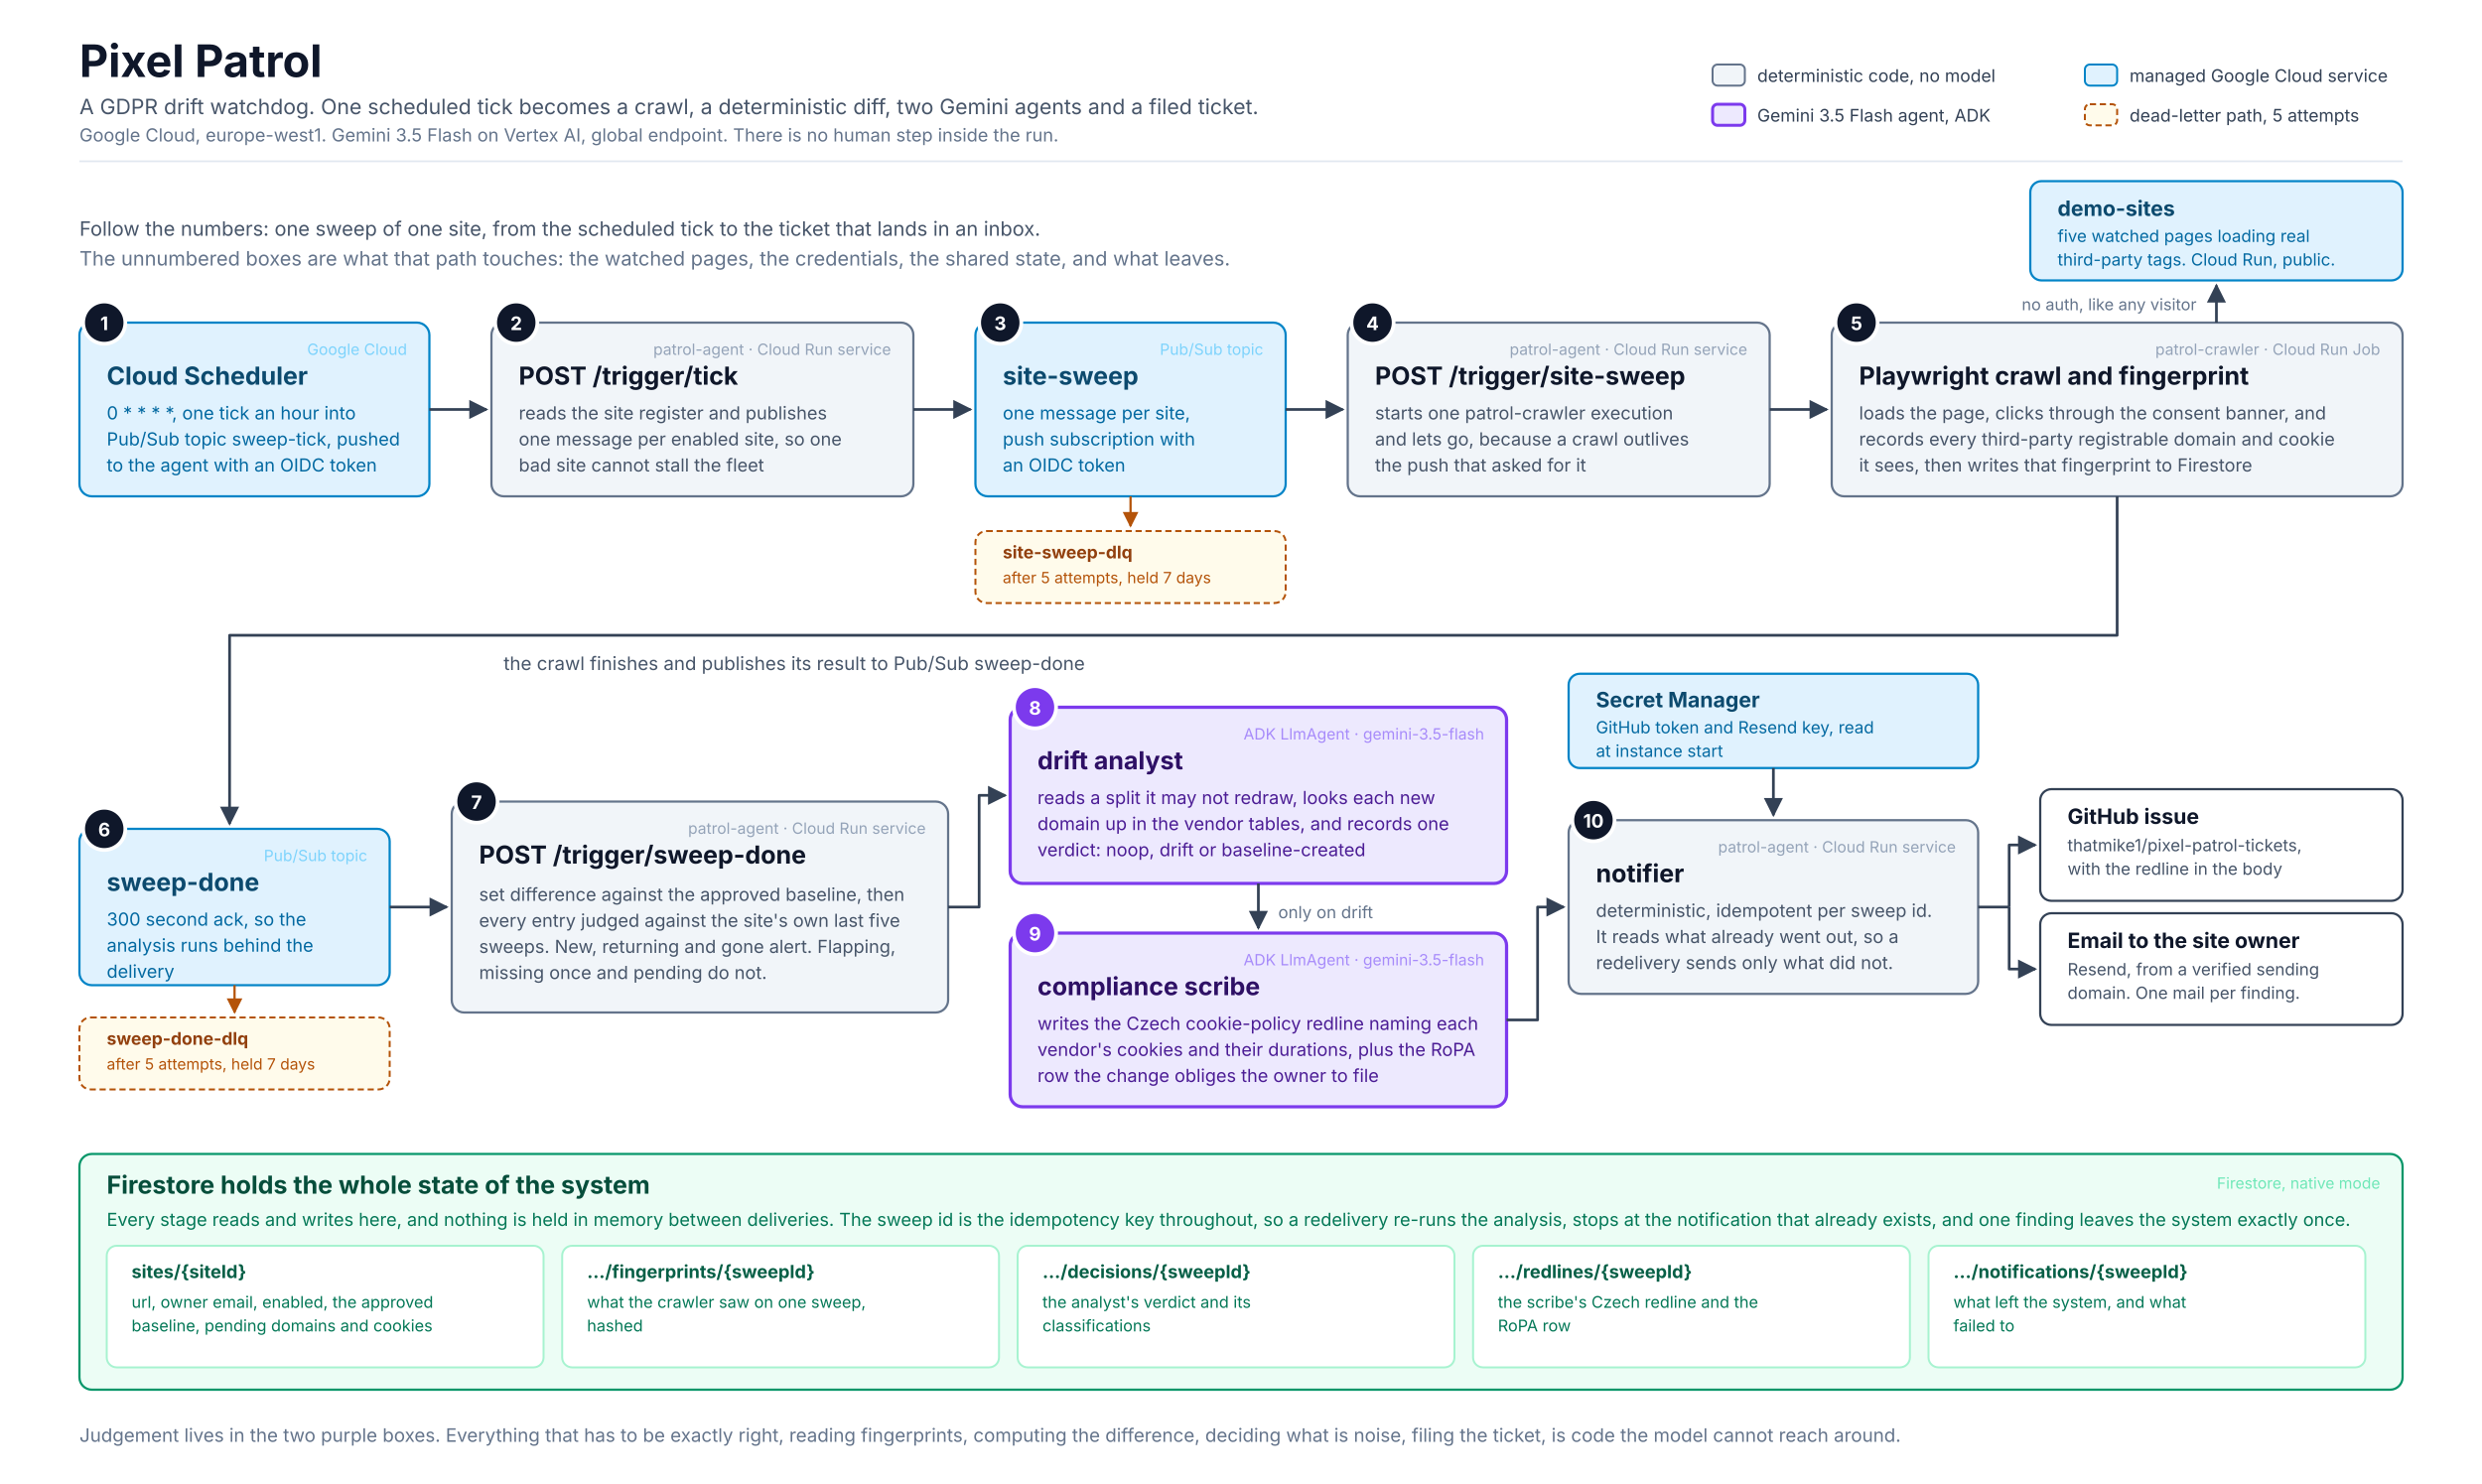
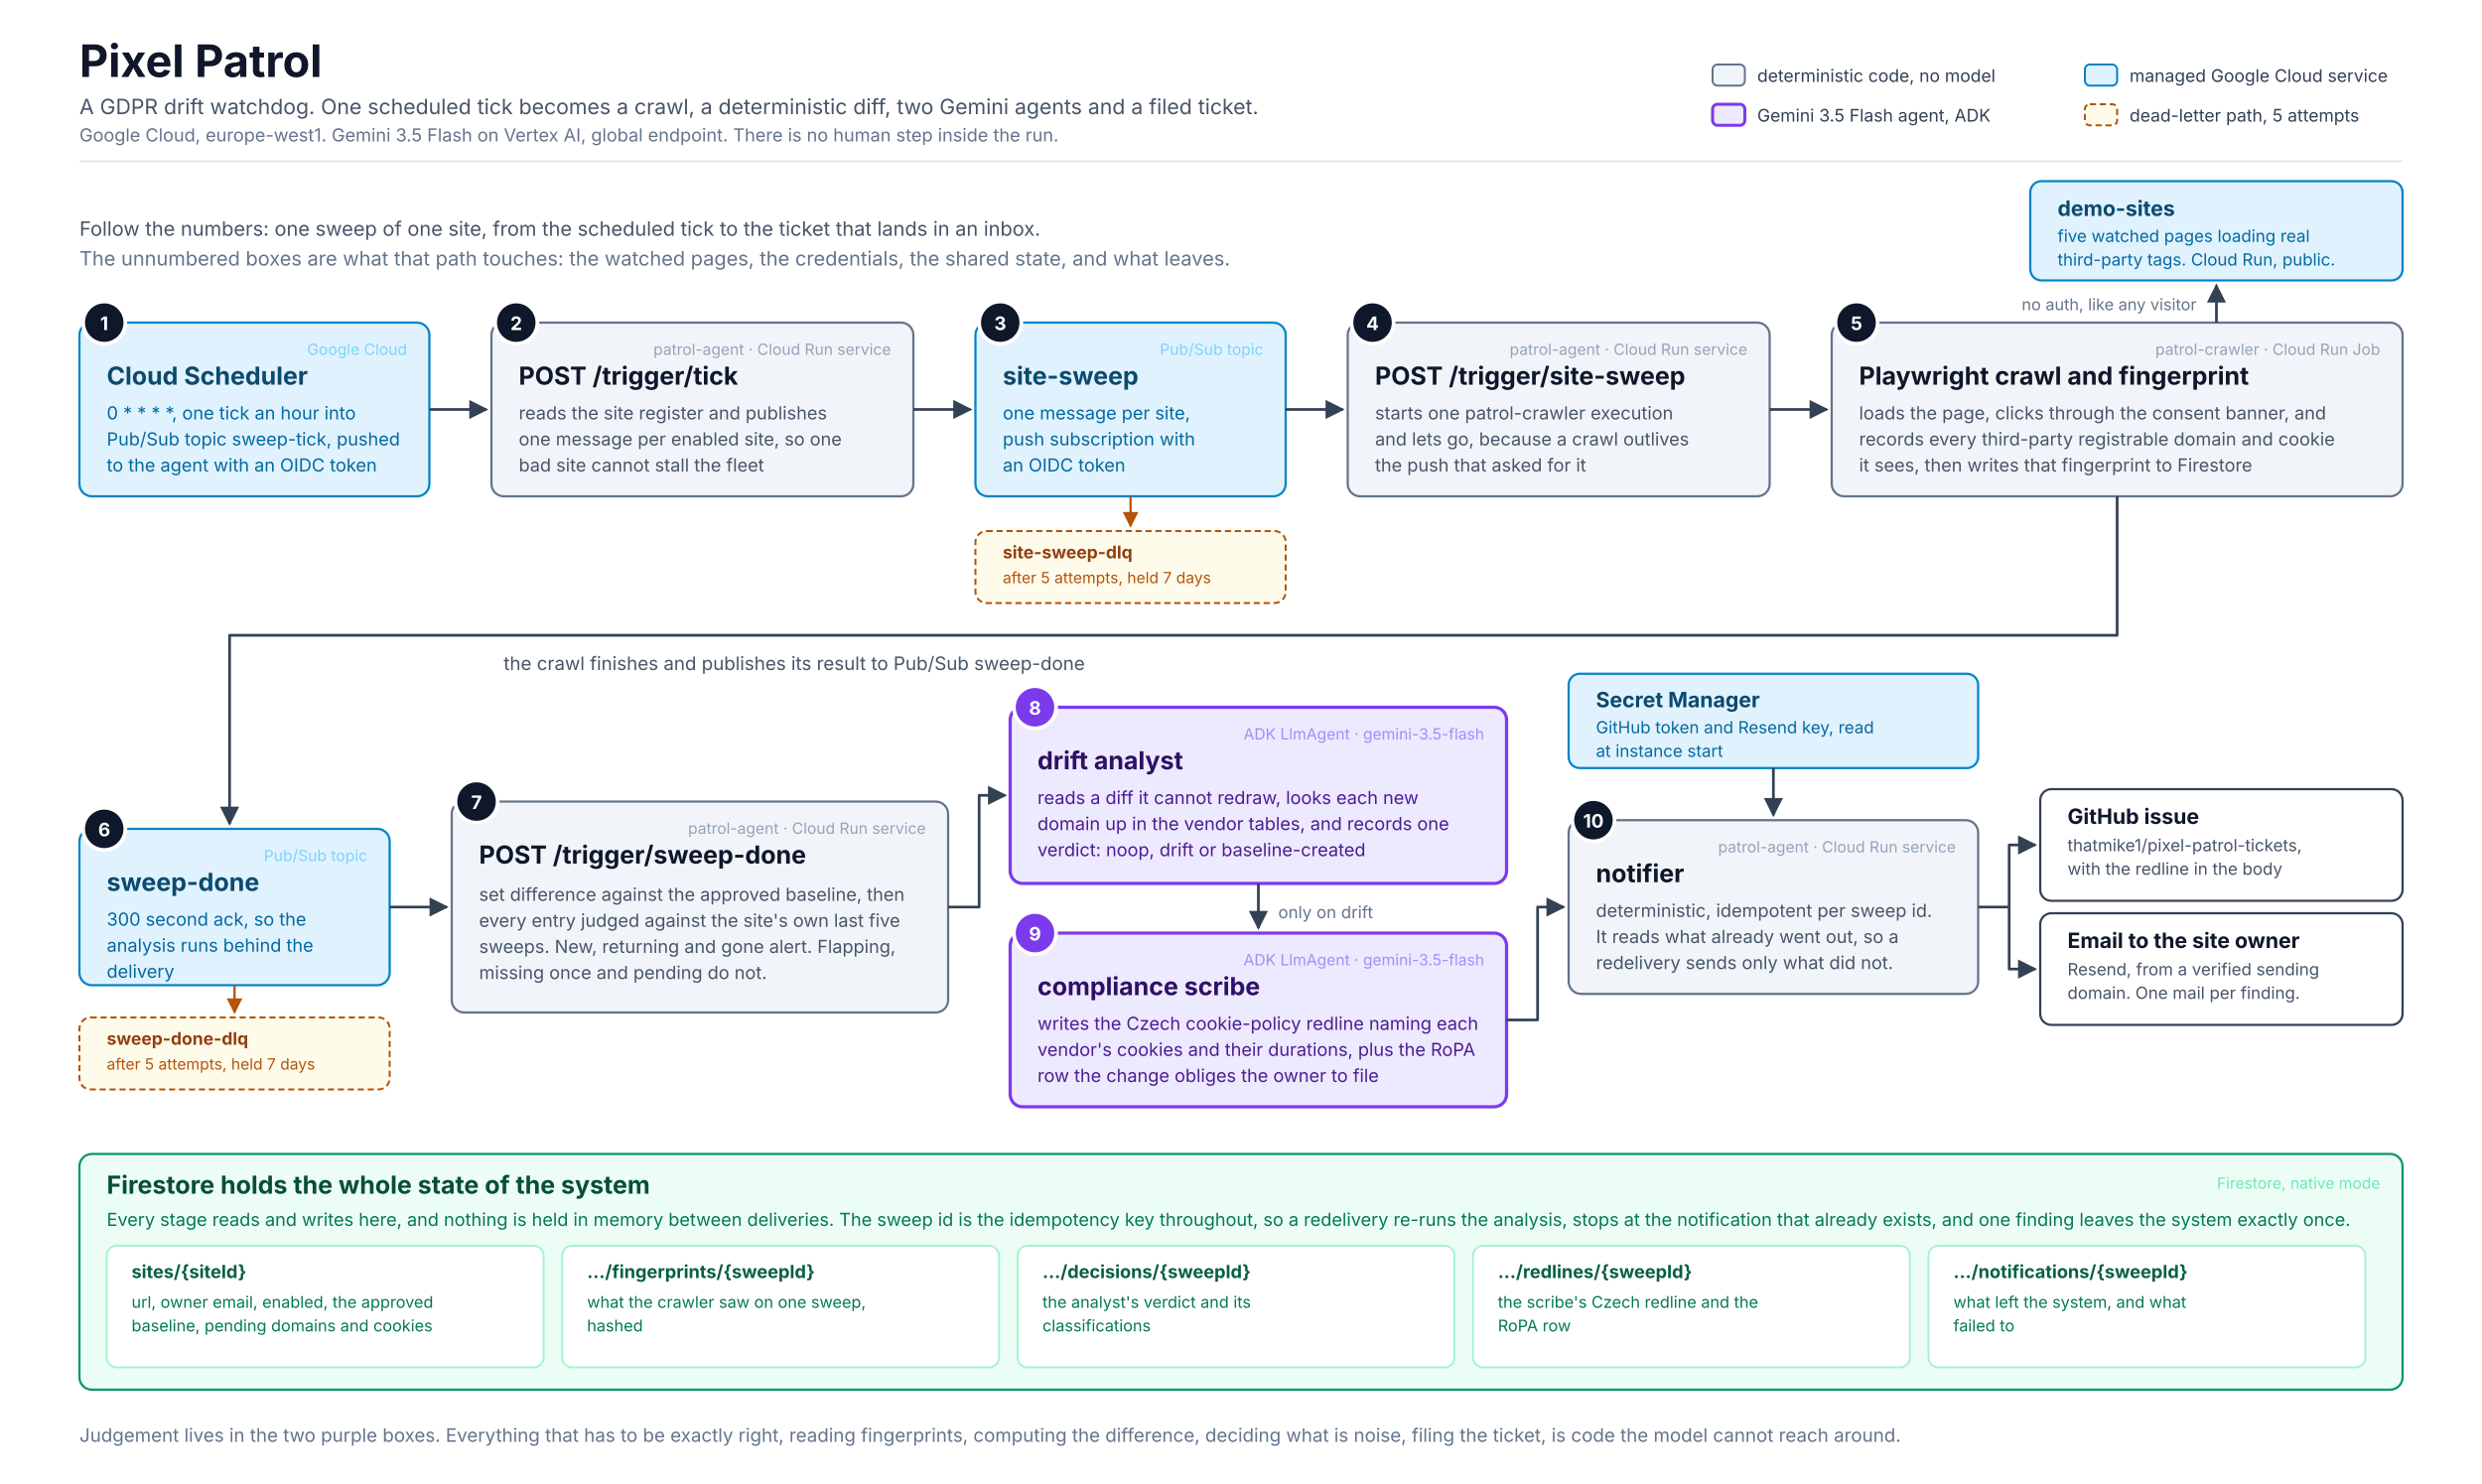
<svg xmlns="http://www.w3.org/2000/svg" viewBox="0 0 2000 1196" width="2000" height="1196" font-family="Inter, 'Liberation Sans', Arial, Helvetica, sans-serif">
  <defs>
    <marker id="a" viewBox="0 0 10 10" refX="9" refY="5" markerWidth="7" markerHeight="7" orient="auto-start-reverse">
      <path d="M 0 0 L 10 5 L 0 10 z" fill="#334155" />
    </marker>
    <marker id="a-amber" viewBox="0 0 10 10" refX="9" refY="5" markerWidth="7" markerHeight="7" orient="auto-start-reverse">
      <path d="M 0 0 L 10 5 L 0 10 z" fill="#b45309" />
    </marker>
  </defs>
  <rect x="0" y="0" width="2000" height="1196" fill="#ffffff" />
  <text x="64" y="62" font-size="36" font-weight="700" fill="#0f172a">Pixel Patrol</text>
  <text x="64" y="92" font-size="17" fill="#475569">A GDPR drift watchdog. One scheduled tick becomes a crawl, a deterministic diff, two Gemini agents and a filed ticket.</text>
  <text x="64" y="114" font-size="14.5" fill="#64748b">Google Cloud, europe-west1. Gemini 3.5 Flash on Vertex AI, global endpoint. There is no human step inside the run.</text>
  <g font-size="14" fill="#334155">
    <rect x="1380" y="52" width="26" height="17" rx="4" fill="#f1f5f9" stroke="#64748b" stroke-width="1.6" />
    <text x="1416" y="66">deterministic code, no model</text>
    <rect x="1380" y="84" width="26" height="17" rx="4" fill="#ede9fe" stroke="#7c3aed" stroke-width="2.4" />
    <text x="1416" y="98">Gemini 3.5 Flash agent, ADK</text>
    <rect x="1680" y="52" width="26" height="17" rx="4" fill="#e0f2fe" stroke="#0284c7" stroke-width="1.6" />
    <text x="1716" y="66">managed Google Cloud service</text>
    <rect x="1680" y="84" width="26" height="17" rx="4" fill="#fffbeb" stroke="#b45309" stroke-width="1.6" stroke-dasharray="5 3" />
    <text x="1716" y="98">dead-letter path, 5 attempts</text>
  </g>
  <line x1="64" y1="130" x2="1936" y2="130" stroke="#e2e8f0" stroke-width="1.4" />
  <text x="64" y="190" font-size="16" fill="#475569">Follow the numbers: one sweep of one site, from the scheduled tick to the ticket that lands in an inbox.</text>
  <text x="64" y="214" font-size="16" fill="#64748b">The unnumbered boxes are what that path touches: the watched pages, the credentials, the shared state, and what leaves.</text>
  <rect x="64" y="260" width="282" height="140" rx="10" fill="#e0f2fe" stroke="#0284c7" stroke-width="1.8" />
  <text x="328" y="286" font-size="12.5" fill="#7dd3fc" text-anchor="end">Google Cloud</text>
  <text x="86" y="310" font-size="20" font-weight="700" fill="#0c4a6e">Cloud Scheduler</text>
  <text x="86" y="338" font-size="14.5" fill="#0369a1">0 * * * *, one tick an hour into</text>
  <text x="86" y="359" font-size="14.5" fill="#0369a1">Pub/Sub topic sweep-tick, pushed</text>
  <text x="86" y="380" font-size="14.5" fill="#0369a1">to the agent with an OIDC token</text>
  <rect x="396" y="260" width="340" height="140" rx="10" fill="#f1f5f9" stroke="#64748b" stroke-width="1.8" />
  <text x="718" y="286" font-size="12.5" fill="#94a3b8" text-anchor="end">patrol-agent · Cloud Run service</text>
  <text x="418" y="310" font-size="20" font-weight="700" fill="#0f172a">POST /trigger/tick</text>
  <text x="418" y="338" font-size="14.5" fill="#475569">reads the site register and publishes</text>
  <text x="418" y="359" font-size="14.5" fill="#475569">one message per enabled site, so one</text>
  <text x="418" y="380" font-size="14.5" fill="#475569">bad site cannot stall the fleet</text>
  <rect x="786" y="260" width="250" height="140" rx="10" fill="#e0f2fe" stroke="#0284c7" stroke-width="1.8" />
  <text x="1018" y="286" font-size="12.5" fill="#7dd3fc" text-anchor="end">Pub/Sub topic</text>
  <text x="808" y="310" font-size="20" font-weight="700" fill="#0c4a6e">site-sweep</text>
  <text x="808" y="338" font-size="14.5" fill="#0369a1">one message per site,</text>
  <text x="808" y="359" font-size="14.5" fill="#0369a1">push subscription with</text>
  <text x="808" y="380" font-size="14.5" fill="#0369a1">an OIDC token</text>
  <rect x="786" y="428" width="250" height="58" rx="9" fill="#fffbeb" stroke="#b45309" stroke-width="1.6" stroke-dasharray="5 3" />
  <text x="808" y="450" font-size="14" font-weight="700" fill="#92400e">site-sweep-dlq</text>
  <text x="808" y="470" font-size="12.5" fill="#b45309">after 5 attempts, held 7 days</text>
  <rect x="1086" y="260" width="340" height="140" rx="10" fill="#f1f5f9" stroke="#64748b" stroke-width="1.8" />
  <text x="1408" y="286" font-size="12.5" fill="#94a3b8" text-anchor="end">patrol-agent · Cloud Run service</text>
  <text x="1108" y="310" font-size="20" font-weight="700" fill="#0f172a">POST /trigger/site-sweep</text>
  <text x="1108" y="338" font-size="14.5" fill="#475569">starts one patrol-crawler execution</text>
  <text x="1108" y="359" font-size="14.5" fill="#475569">and lets go, because a crawl outlives</text>
  <text x="1108" y="380" font-size="14.5" fill="#475569">the push that asked for it</text>
  <rect x="1476" y="260" width="460" height="140" rx="10" fill="#f1f5f9" stroke="#64748b" stroke-width="1.8" />
  <text x="1918" y="286" font-size="12.5" fill="#94a3b8" text-anchor="end">patrol-crawler · Cloud Run Job</text>
  <text x="1498" y="310" font-size="20" font-weight="700" fill="#0f172a">Playwright crawl and fingerprint</text>
  <text x="1498" y="338" font-size="14.5" fill="#475569">loads the page, clicks through the consent banner, and</text>
  <text x="1498" y="359" font-size="14.5" fill="#475569">records every third-party registrable domain and cookie</text>
  <text x="1498" y="380" font-size="14.5" fill="#475569">it sees, then writes that fingerprint to Firestore</text>
  <rect x="1636" y="146" width="300" height="80" rx="9" fill="#e0f2fe" stroke="#0284c7" stroke-width="1.8" />
  <text x="1658" y="174" font-size="17" font-weight="700" fill="#0c4a6e">demo-sites</text>
  <text x="1658" y="195" font-size="13.5" fill="#0369a1">five watched pages loading real</text>
  <text x="1658" y="214" font-size="13.5" fill="#0369a1">third-party tags. Cloud Run, public.</text>
  <g stroke="#334155" stroke-width="2.2" fill="none" stroke-linejoin="round">
    <path d="M 346 330 L 392 330" marker-end="url(#a)" />
    <path d="M 736 330 L 782 330" marker-end="url(#a)" />
    <path d="M 1036 330 L 1082 330" marker-end="url(#a)" />
    <path d="M 1426 330 L 1472 330" marker-end="url(#a)" />
    <path d="M 1786 260 L 1786 230" marker-end="url(#a)" />
  </g>
  <text x="1770" y="250" font-size="13" fill="#64748b" text-anchor="end">no auth, like any visitor</text>
  <path d="M 911 400 L 911 424" stroke="#b45309" stroke-width="1.8" fill="none" marker-end="url(#a-amber)" />
  <path d="M 1706 400 L 1706 512 L 185 512 L 185 664" stroke="#334155" stroke-width="2.2" fill="none" stroke-linejoin="round" marker-end="url(#a)" />
  <text x="640" y="540" font-size="15" fill="#475569" text-anchor="middle">the crawl finishes and publishes its result to Pub/Sub sweep-done</text>
  <rect x="64" y="668" width="250" height="126" rx="10" fill="#e0f2fe" stroke="#0284c7" stroke-width="1.8" />
  <text x="296" y="694" font-size="12.5" fill="#7dd3fc" text-anchor="end">Pub/Sub topic</text>
  <text x="86" y="718" font-size="20" font-weight="700" fill="#0c4a6e">sweep-done</text>
  <text x="86" y="746" font-size="14.5" fill="#0369a1">300 second ack, so the</text>
  <text x="86" y="767" font-size="14.5" fill="#0369a1">analysis runs behind the</text>
  <text x="86" y="788" font-size="14.5" fill="#0369a1">delivery</text>
  <rect x="64" y="820" width="250" height="58" rx="9" fill="#fffbeb" stroke="#b45309" stroke-width="1.6" stroke-dasharray="5 3" />
  <text x="86" y="842" font-size="14" font-weight="700" fill="#92400e">sweep-done-dlq</text>
  <text x="86" y="862" font-size="12.5" fill="#b45309">after 5 attempts, held 7 days</text>
  <rect x="364" y="646" width="400" height="170" rx="10" fill="#f1f5f9" stroke="#64748b" stroke-width="1.8" />
  <text x="746" y="672" font-size="12.5" fill="#94a3b8" text-anchor="end">patrol-agent · Cloud Run service</text>
  <text x="386" y="696" font-size="20" font-weight="700" fill="#0f172a">POST /trigger/sweep-done</text>
  <text x="386" y="726" font-size="14.5" fill="#475569">set difference against the approved baseline, then</text>
  <text x="386" y="747" font-size="14.5" fill="#475569">every entry judged against the site's own last five</text>
  <text x="386" y="768" font-size="14.5" fill="#475569">sweeps. New, returning and gone alert. Flapping,</text>
  <text x="386" y="789" font-size="14.5" fill="#475569">missing once and pending do not.</text>
  <rect x="814" y="570" width="400" height="142" rx="10" fill="#ede9fe" stroke="#7c3aed" stroke-width="2.6" />
  <text x="1196" y="596" font-size="12.5" fill="#a78bfa" text-anchor="end">ADK LlmAgent · gemini-3.5-flash</text>
  <text x="836" y="620" font-size="20" font-weight="700" fill="#2e1065">drift analyst</text>
-   <text x="836" y="648" font-size="14.5" fill="#4c1d95">reads a split it may not redraw, looks each new</text>
+   <text x="836" y="648" font-size="14.5" fill="#4c1d95">reads a diff it cannot redraw, looks each new</text>
  <text x="836" y="669" font-size="14.5" fill="#4c1d95">domain up in the vendor tables, and records one</text>
  <text x="836" y="690" font-size="14.5" fill="#4c1d95">verdict: noop, drift or baseline-created</text>
  <rect x="814" y="752" width="400" height="140" rx="10" fill="#ede9fe" stroke="#7c3aed" stroke-width="2.6" />
  <text x="1196" y="778" font-size="12.5" fill="#a78bfa" text-anchor="end">ADK LlmAgent · gemini-3.5-flash</text>
  <text x="836" y="802" font-size="20" font-weight="700" fill="#2e1065">compliance scribe</text>
  <text x="836" y="830" font-size="14.5" fill="#4c1d95">writes the Czech cookie-policy redline naming each</text>
  <text x="836" y="851" font-size="14.5" fill="#4c1d95">vendor's cookies and their durations, plus the RoPA</text>
  <text x="836" y="872" font-size="14.5" fill="#4c1d95">row the change obliges the owner to file</text>
  <rect x="1264" y="661" width="330" height="140" rx="10" fill="#f1f5f9" stroke="#64748b" stroke-width="1.8" />
  <text x="1576" y="687" font-size="12.5" fill="#94a3b8" text-anchor="end">patrol-agent · Cloud Run service</text>
  <text x="1286" y="711" font-size="20" font-weight="700" fill="#0f172a">notifier</text>
  <text x="1286" y="739" font-size="14.5" fill="#475569">deterministic, idempotent per sweep id.</text>
  <text x="1286" y="760" font-size="14.5" fill="#475569">It reads what already went out, so a</text>
  <text x="1286" y="781" font-size="14.5" fill="#475569">redelivery sends only what did not.</text>
  <rect x="1264" y="543" width="330" height="76" rx="9" fill="#e0f2fe" stroke="#0284c7" stroke-width="1.8" />
  <text x="1286" y="570" font-size="17" font-weight="700" fill="#0c4a6e">Secret Manager</text>
  <text x="1286" y="591" font-size="13.5" fill="#0369a1">GitHub token and Resend key, read</text>
  <text x="1286" y="610" font-size="13.5" fill="#0369a1">at instance start</text>
  <rect x="1644" y="636" width="292" height="90" rx="9" fill="#ffffff" stroke="#334155" stroke-width="1.8" />
  <text x="1666" y="664" font-size="17" font-weight="700" fill="#0f172a">GitHub issue</text>
  <text x="1666" y="686" font-size="13.5" fill="#475569">thatmike1/pixel-patrol-tickets,</text>
  <text x="1666" y="705" font-size="13.5" fill="#475569">with the redline in the body</text>
  <rect x="1644" y="736" width="292" height="90" rx="9" fill="#ffffff" stroke="#334155" stroke-width="1.8" />
  <text x="1666" y="764" font-size="17" font-weight="700" fill="#0f172a">Email to the site owner</text>
  <text x="1666" y="786" font-size="13.5" fill="#475569">Resend, from a verified sending</text>
  <text x="1666" y="805" font-size="13.5" fill="#475569">domain. One mail per finding.</text>
  <g stroke="#334155" stroke-width="2.2" fill="none" stroke-linejoin="round">
    <path d="M 314 731 L 360 731" marker-end="url(#a)" />
    <path d="M 764 731 L 789 731 L 789 641 L 810 641" marker-end="url(#a)" />
    <path d="M 1014 712 L 1014 748" marker-end="url(#a)" />
    <path d="M 1214 822 L 1239 822 L 1239 731 L 1260 731" marker-end="url(#a)" />
    <path d="M 1594 731 L 1619 731" />
    <path d="M 1619 731 L 1619 681 L 1640 681" marker-end="url(#a)" />
    <path d="M 1619 731 L 1619 781 L 1640 781" marker-end="url(#a)" />
    <path d="M 1429 619 L 1429 657" marker-end="url(#a)" />
  </g>
  <text x="1030" y="740" font-size="13.5" fill="#64748b">only on drift</text>
  <path d="M 189 794 L 189 816" stroke="#b45309" stroke-width="1.8" fill="none" marker-end="url(#a-amber)" />
  <rect x="64" y="930" width="1872" height="190" rx="10" fill="#ecfdf5" stroke="#059669" stroke-width="1.8" />
  <text x="1918" y="958" font-size="12.5" fill="#6ee7b7" text-anchor="end">Firestore, native mode</text>
  <text x="86" y="962" font-size="20" font-weight="700" fill="#064e3b">Firestore holds the whole state of the system</text>
  <text x="86" y="988" font-size="14.5" fill="#047857">Every stage reads and writes here, and nothing is held in memory between deliveries. The sweep id is the idempotency key throughout, so a redelivery re-runs the analysis, stops at the notification that already exists, and one finding leaves the system exactly once.</text>
  <g>
    <rect x="86" y="1004" width="352" height="98" rx="8" fill="#ffffff" stroke="#a7f3d0" stroke-width="1.6" />
    <text x="106" y="1030" font-size="14.5" font-weight="700" fill="#065f46">sites/{siteId}</text>
    <text x="106" y="1054" font-size="13" fill="#047857">url, owner email, enabled, the approved</text>
    <text x="106" y="1073" font-size="13" fill="#047857">baseline, pending domains and cookies</text>
    <rect x="453" y="1004" width="352" height="98" rx="8" fill="#ffffff" stroke="#a7f3d0" stroke-width="1.6" />
    <text x="473" y="1030" font-size="14.5" font-weight="700" fill="#065f46">…/fingerprints/{sweepId}</text>
    <text x="473" y="1054" font-size="13" fill="#047857">what the crawler saw on one sweep,</text>
    <text x="473" y="1073" font-size="13" fill="#047857">hashed</text>
    <rect x="820" y="1004" width="352" height="98" rx="8" fill="#ffffff" stroke="#a7f3d0" stroke-width="1.6" />
    <text x="840" y="1030" font-size="14.5" font-weight="700" fill="#065f46">…/decisions/{sweepId}</text>
    <text x="840" y="1054" font-size="13" fill="#047857">the analyst's verdict and its</text>
    <text x="840" y="1073" font-size="13" fill="#047857">classifications</text>
    <rect x="1187" y="1004" width="352" height="98" rx="8" fill="#ffffff" stroke="#a7f3d0" stroke-width="1.6" />
    <text x="1207" y="1030" font-size="14.5" font-weight="700" fill="#065f46">…/redlines/{sweepId}</text>
    <text x="1207" y="1054" font-size="13" fill="#047857">the scribe's Czech redline and the</text>
    <text x="1207" y="1073" font-size="13" fill="#047857">RoPA row</text>
    <rect x="1554" y="1004" width="352" height="98" rx="8" fill="#ffffff" stroke="#a7f3d0" stroke-width="1.6" />
    <text x="1574" y="1030" font-size="14.5" font-weight="700" fill="#065f46">…/notifications/{sweepId}</text>
    <text x="1574" y="1054" font-size="13" fill="#047857">what left the system, and what</text>
    <text x="1574" y="1073" font-size="13" fill="#047857">failed to</text>
  </g>
  <g font-size="15" font-weight="700" text-anchor="middle">
    <circle cx="84" cy="260" r="17" fill="#0f172a" stroke="#ffffff" stroke-width="3" />
    <text x="84" y="266" fill="#ffffff">1</text>
    <circle cx="416" cy="260" r="17" fill="#0f172a" stroke="#ffffff" stroke-width="3" />
    <text x="416" y="266" fill="#ffffff">2</text>
    <circle cx="806" cy="260" r="17" fill="#0f172a" stroke="#ffffff" stroke-width="3" />
    <text x="806" y="266" fill="#ffffff">3</text>
    <circle cx="1106" cy="260" r="17" fill="#0f172a" stroke="#ffffff" stroke-width="3" />
    <text x="1106" y="266" fill="#ffffff">4</text>
    <circle cx="1496" cy="260" r="17" fill="#0f172a" stroke="#ffffff" stroke-width="3" />
    <text x="1496" y="266" fill="#ffffff">5</text>
    <circle cx="84" cy="668" r="17" fill="#0f172a" stroke="#ffffff" stroke-width="3" />
    <text x="84" y="674" fill="#ffffff">6</text>
    <circle cx="384" cy="646" r="17" fill="#0f172a" stroke="#ffffff" stroke-width="3" />
    <text x="384" y="652" fill="#ffffff">7</text>
    <circle cx="834" cy="570" r="17" fill="#7c3aed" stroke="#ffffff" stroke-width="3" />
    <text x="834" y="576" fill="#ffffff">8</text>
    <circle cx="834" cy="752" r="17" fill="#7c3aed" stroke="#ffffff" stroke-width="3" />
    <text x="834" y="758" fill="#ffffff">9</text>
    <circle cx="1284" cy="661" r="17" fill="#0f172a" stroke="#ffffff" stroke-width="3" />
    <text x="1284" y="667" fill="#ffffff">10</text>
  </g>
  <text x="64" y="1162" font-size="15" fill="#64748b">Judgement lives in the two purple boxes. Everything that has to be exactly right, reading fingerprints, computing the difference, deciding what is noise, filing the ticket, is code the model cannot reach around.</text>
</svg>
